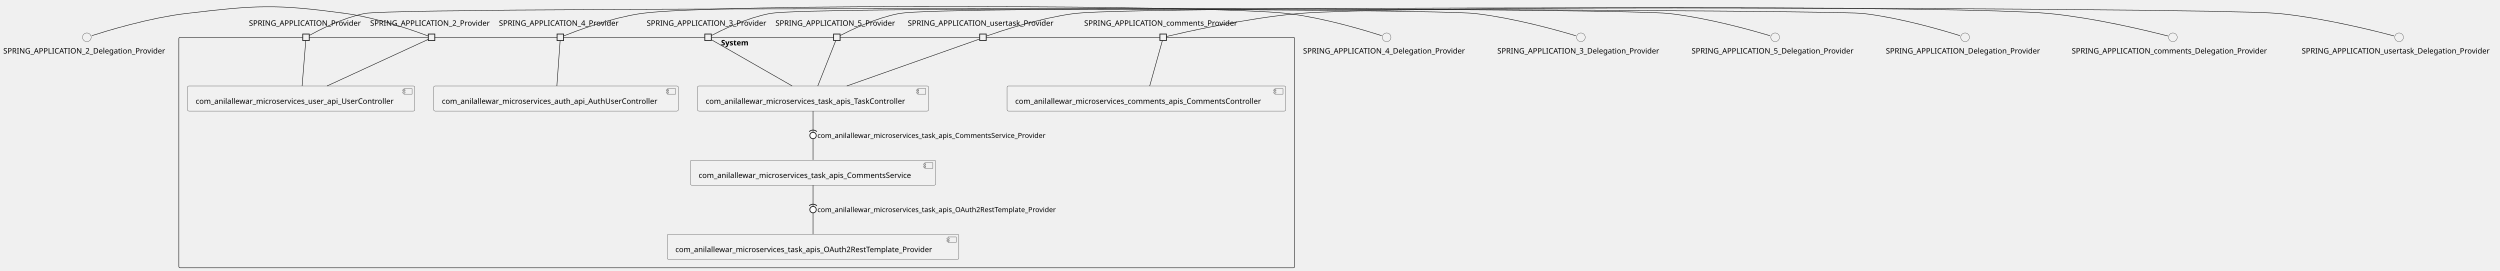
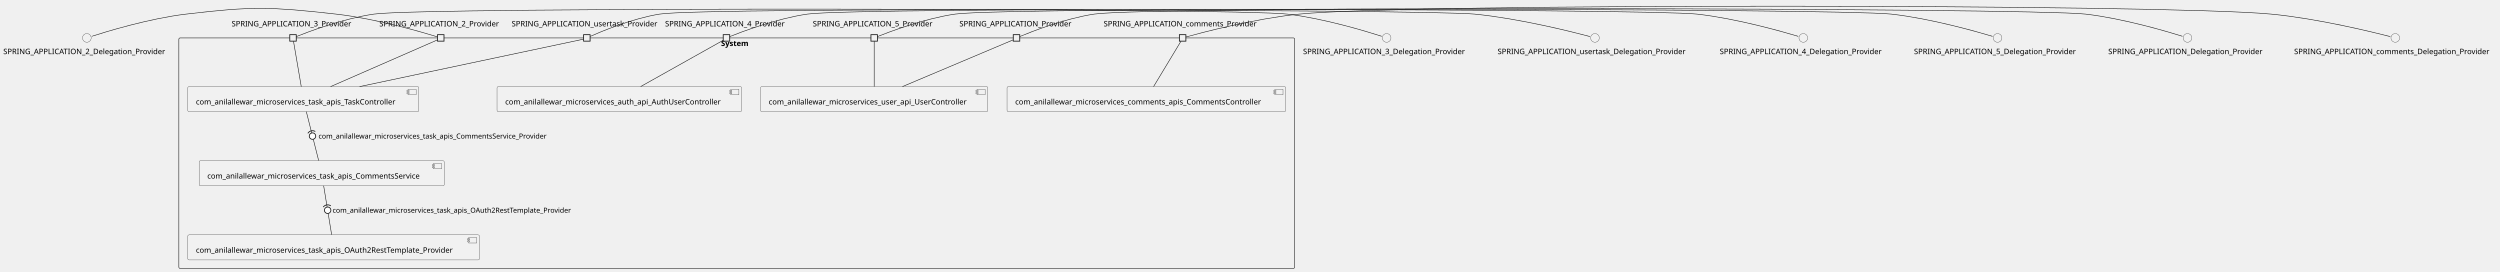
- <svg xmlns="http://www.w3.org/2000/svg" xmlns:xlink="http://www.w3.org/1999/xlink" contentStyleType="text/css" height="500px" preserveAspectRatio="none" style="width:4620px;height:500px;background:#FFFFFF;" version="1.1" viewBox="0 0 4620 500" width="4620px" zoomAndPan="magnify">
+ <svg xmlns="http://www.w3.org/2000/svg" xmlns:xlink="http://www.w3.org/1999/xlink" contentStyleType="text/css" height="502px" preserveAspectRatio="none" style="width:4620px;height:502px;background:#FFFFFF;" version="1.1" viewBox="0 0 4620 502" width="4620px" zoomAndPan="magnify">
  <defs />
  <g>
    <g id="cluster_System">
-       <rect fill="none" height="426" rx="2.5" ry="2.5" style="stroke:#181818;stroke-width:1.0;" width="2062" x="330.5" y="68.92" />
-       <text fill="#000000" font-family="sans-serif" font-size="14" font-weight="bold" lengthAdjust="spacing" textLength="58" x="1332.5" y="83.915">System</text>
+       <rect fill="none" height="426" rx="2.5" ry="2.5" style="stroke:#181818;stroke-width:1.0;" width="2062" x="330.5" y="70.06" />
+       <text fill="#000000" font-family="sans-serif" font-size="14" font-weight="bold" lengthAdjust="spacing" textLength="58" x="1332.5" y="85.055">System</text>
    </g>
    <g id="elem_com_anilallewar_microservices_auth_api_AuthUserController">
-       <a href="anilallewar-microservices-basics-spring-boot.repository#_ROF22AKpEe-oqYnISyYf5A" target="_top" title="anilallewar-microservices-basics-spring-boot.repository#_ROF22AKpEe-oqYnISyYf5A" xlink:actuate="onRequest" xlink:href="anilallewar-microservices-basics-spring-boot.repository#_ROF22AKpEe-oqYnISyYf5A" xlink:show="new" xlink:title="anilallewar-microservices-basics-spring-boot.repository#_ROF22AKpEe-oqYnISyYf5A" xlink:type="simple">
-         <rect fill="#F1F1F1" height="46.297" rx="2.5" ry="2.5" style="stroke:#181818;stroke-width:0.5;" width="452" x="801.5" y="158.92" />
-         <rect fill="#F1F1F1" height="10" style="stroke:#181818;stroke-width:0.5;" width="15" x="1233.5" y="163.92" />
-         <rect fill="#F1F1F1" height="2" style="stroke:#181818;stroke-width:0.5;" width="4" x="1231.5" y="165.92" />
-         <rect fill="#F1F1F1" height="2" style="stroke:#181818;stroke-width:0.5;" width="4" x="1231.5" y="169.92" />
-         <text fill="#000000" font-family="sans-serif" font-size="14" lengthAdjust="spacing" textLength="412" x="816.5" y="191.915">com_anilallewar_microservices_auth_api_AuthUserController</text>
+       <a href="anilallewar-microservices-basics-spring-boot.repository#_ULWf2gNyEe-PetEmJdM6PQ" target="_top" title="anilallewar-microservices-basics-spring-boot.repository#_ULWf2gNyEe-PetEmJdM6PQ" xlink:actuate="onRequest" xlink:href="anilallewar-microservices-basics-spring-boot.repository#_ULWf2gNyEe-PetEmJdM6PQ" xlink:show="new" xlink:title="anilallewar-microservices-basics-spring-boot.repository#_ULWf2gNyEe-PetEmJdM6PQ" xlink:type="simple">
+         <rect fill="#F1F1F1" height="46.297" rx="2.5" ry="2.5" style="stroke:#181818;stroke-width:0.5;" width="452" x="918.5" y="160.06" />
+         <rect fill="#F1F1F1" height="10" style="stroke:#181818;stroke-width:0.5;" width="15" x="1350.5" y="165.06" />
+         <rect fill="#F1F1F1" height="2" style="stroke:#181818;stroke-width:0.5;" width="4" x="1348.5" y="167.06" />
+         <rect fill="#F1F1F1" height="2" style="stroke:#181818;stroke-width:0.5;" width="4" x="1348.5" y="171.06" />
+         <text fill="#000000" font-family="sans-serif" font-size="14" lengthAdjust="spacing" textLength="412" x="933.5" y="193.055">com_anilallewar_microservices_auth_api_AuthUserController</text>
      </a>
    </g>
    <g id="elem_com_anilallewar_microservices_comments_apis_CommentsController">
-       <a href="anilallewar-microservices-basics-spring-boot.repository#_ROF22AKpEe-oqYnISyYf5A" target="_top" title="anilallewar-microservices-basics-spring-boot.repository#_ROF22AKpEe-oqYnISyYf5A" xlink:actuate="onRequest" xlink:href="anilallewar-microservices-basics-spring-boot.repository#_ROF22AKpEe-oqYnISyYf5A" xlink:show="new" xlink:title="anilallewar-microservices-basics-spring-boot.repository#_ROF22AKpEe-oqYnISyYf5A" xlink:type="simple">
-         <rect fill="#F1F1F1" height="46.297" rx="2.5" ry="2.5" style="stroke:#181818;stroke-width:0.5;" width="515" x="1861" y="158.92" />
-         <rect fill="#F1F1F1" height="10" style="stroke:#181818;stroke-width:0.5;" width="15" x="2356" y="163.92" />
-         <rect fill="#F1F1F1" height="2" style="stroke:#181818;stroke-width:0.5;" width="4" x="2354" y="165.92" />
-         <rect fill="#F1F1F1" height="2" style="stroke:#181818;stroke-width:0.5;" width="4" x="2354" y="169.92" />
-         <text fill="#000000" font-family="sans-serif" font-size="14" lengthAdjust="spacing" textLength="475" x="1876" y="191.915">com_anilallewar_microservices_comments_apis_CommentsController</text>
+       <a href="anilallewar-microservices-basics-spring-boot.repository#_ULWf2gNyEe-PetEmJdM6PQ" target="_top" title="anilallewar-microservices-basics-spring-boot.repository#_ULWf2gNyEe-PetEmJdM6PQ" xlink:actuate="onRequest" xlink:href="anilallewar-microservices-basics-spring-boot.repository#_ULWf2gNyEe-PetEmJdM6PQ" xlink:show="new" xlink:title="anilallewar-microservices-basics-spring-boot.repository#_ULWf2gNyEe-PetEmJdM6PQ" xlink:type="simple">
+         <rect fill="#F1F1F1" height="46.297" rx="2.5" ry="2.5" style="stroke:#181818;stroke-width:0.5;" width="515" x="1861" y="160.06" />
+         <rect fill="#F1F1F1" height="10" style="stroke:#181818;stroke-width:0.5;" width="15" x="2356" y="165.06" />
+         <rect fill="#F1F1F1" height="2" style="stroke:#181818;stroke-width:0.5;" width="4" x="2354" y="167.06" />
+         <rect fill="#F1F1F1" height="2" style="stroke:#181818;stroke-width:0.5;" width="4" x="2354" y="171.06" />
+         <text fill="#000000" font-family="sans-serif" font-size="14" lengthAdjust="spacing" textLength="475" x="1876" y="193.055">com_anilallewar_microservices_comments_apis_CommentsController</text>
      </a>
    </g>
    <g id="elem_com_anilallewar_microservices_task_apis_CommentsService">
-       <a href="anilallewar-microservices-basics-spring-boot.repository#_ROF22AKpEe-oqYnISyYf5A" target="_top" title="anilallewar-microservices-basics-spring-boot.repository#_ROF22AKpEe-oqYnISyYf5A" xlink:actuate="onRequest" xlink:href="anilallewar-microservices-basics-spring-boot.repository#_ROF22AKpEe-oqYnISyYf5A" xlink:show="new" xlink:title="anilallewar-microservices-basics-spring-boot.repository#_ROF22AKpEe-oqYnISyYf5A" xlink:type="simple">
-         <rect fill="#F1F1F1" height="46.297" rx="2.5" ry="2.5" style="stroke:#181818;stroke-width:0.5;" width="453" x="1276" y="295.92" />
-         <rect fill="#F1F1F1" height="10" style="stroke:#181818;stroke-width:0.5;" width="15" x="1709" y="300.92" />
-         <rect fill="#F1F1F1" height="2" style="stroke:#181818;stroke-width:0.5;" width="4" x="1707" y="302.92" />
-         <rect fill="#F1F1F1" height="2" style="stroke:#181818;stroke-width:0.5;" width="4" x="1707" y="306.92" />
-         <text fill="#000000" font-family="sans-serif" font-size="14" lengthAdjust="spacing" textLength="413" x="1291" y="328.915">com_anilallewar_microservices_task_apis_CommentsService</text>
+       <a href="anilallewar-microservices-basics-spring-boot.repository#_ULWf2gNyEe-PetEmJdM6PQ" target="_top" title="anilallewar-microservices-basics-spring-boot.repository#_ULWf2gNyEe-PetEmJdM6PQ" xlink:actuate="onRequest" xlink:href="anilallewar-microservices-basics-spring-boot.repository#_ULWf2gNyEe-PetEmJdM6PQ" xlink:show="new" xlink:title="anilallewar-microservices-basics-spring-boot.repository#_ULWf2gNyEe-PetEmJdM6PQ" xlink:type="simple">
+         <rect fill="#F1F1F1" height="46.297" rx="2.5" ry="2.5" style="stroke:#181818;stroke-width:0.5;" width="453" x="368" y="297.06" />
+         <rect fill="#F1F1F1" height="10" style="stroke:#181818;stroke-width:0.5;" width="15" x="801" y="302.06" />
+         <rect fill="#F1F1F1" height="2" style="stroke:#181818;stroke-width:0.5;" width="4" x="799" y="304.06" />
+         <rect fill="#F1F1F1" height="2" style="stroke:#181818;stroke-width:0.5;" width="4" x="799" y="308.06" />
+         <text fill="#000000" font-family="sans-serif" font-size="14" lengthAdjust="spacing" textLength="413" x="383" y="330.055">com_anilallewar_microservices_task_apis_CommentsService</text>
      </a>
    </g>
    <g id="elem_com_anilallewar_microservices_task_apis_OAuth2RestTemplate_Provider">
-       <a href="anilallewar-microservices-basics-spring-boot.repository#_ROF22AKpEe-oqYnISyYf5A" target="_top" title="anilallewar-microservices-basics-spring-boot.repository#_ROF22AKpEe-oqYnISyYf5A" xlink:actuate="onRequest" xlink:href="anilallewar-microservices-basics-spring-boot.repository#_ROF22AKpEe-oqYnISyYf5A" xlink:show="new" xlink:title="anilallewar-microservices-basics-spring-boot.repository#_ROF22AKpEe-oqYnISyYf5A" xlink:type="simple">
-         <rect fill="#F1F1F1" height="46.297" rx="2.5" ry="2.5" style="stroke:#181818;stroke-width:0.5;" width="539" x="1233" y="432.92" />
-         <rect fill="#F1F1F1" height="10" style="stroke:#181818;stroke-width:0.5;" width="15" x="1752" y="437.92" />
-         <rect fill="#F1F1F1" height="2" style="stroke:#181818;stroke-width:0.5;" width="4" x="1750" y="439.92" />
-         <rect fill="#F1F1F1" height="2" style="stroke:#181818;stroke-width:0.5;" width="4" x="1750" y="443.92" />
-         <text fill="#000000" font-family="sans-serif" font-size="14" lengthAdjust="spacing" textLength="499" x="1248" y="465.915">com_anilallewar_microservices_task_apis_OAuth2RestTemplate_Provider</text>
+       <a href="anilallewar-microservices-basics-spring-boot.repository#_ULWf2gNyEe-PetEmJdM6PQ" target="_top" title="anilallewar-microservices-basics-spring-boot.repository#_ULWf2gNyEe-PetEmJdM6PQ" xlink:actuate="onRequest" xlink:href="anilallewar-microservices-basics-spring-boot.repository#_ULWf2gNyEe-PetEmJdM6PQ" xlink:show="new" xlink:title="anilallewar-microservices-basics-spring-boot.repository#_ULWf2gNyEe-PetEmJdM6PQ" xlink:type="simple">
+         <rect fill="#F1F1F1" height="46.297" rx="2.5" ry="2.5" style="stroke:#181818;stroke-width:0.5;" width="539" x="347" y="434.06" />
+         <rect fill="#F1F1F1" height="10" style="stroke:#181818;stroke-width:0.5;" width="15" x="866" y="439.06" />
+         <rect fill="#F1F1F1" height="2" style="stroke:#181818;stroke-width:0.5;" width="4" x="864" y="441.06" />
+         <rect fill="#F1F1F1" height="2" style="stroke:#181818;stroke-width:0.5;" width="4" x="864" y="445.06" />
+         <text fill="#000000" font-family="sans-serif" font-size="14" lengthAdjust="spacing" textLength="499" x="362" y="467.055">com_anilallewar_microservices_task_apis_OAuth2RestTemplate_Provider</text>
      </a>
    </g>
    <g id="elem_com_anilallewar_microservices_task_apis_TaskController">
-       <a href="anilallewar-microservices-basics-spring-boot.repository#_ROF22AKpEe-oqYnISyYf5A" target="_top" title="anilallewar-microservices-basics-spring-boot.repository#_ROF22AKpEe-oqYnISyYf5A" xlink:actuate="onRequest" xlink:href="anilallewar-microservices-basics-spring-boot.repository#_ROF22AKpEe-oqYnISyYf5A" xlink:show="new" xlink:title="anilallewar-microservices-basics-spring-boot.repository#_ROF22AKpEe-oqYnISyYf5A" xlink:type="simple">
-         <rect fill="#F1F1F1" height="46.297" rx="2.5" ry="2.5" style="stroke:#181818;stroke-width:0.5;" width="427" x="1289" y="158.92" />
-         <rect fill="#F1F1F1" height="10" style="stroke:#181818;stroke-width:0.5;" width="15" x="1696" y="163.92" />
-         <rect fill="#F1F1F1" height="2" style="stroke:#181818;stroke-width:0.5;" width="4" x="1694" y="165.92" />
-         <rect fill="#F1F1F1" height="2" style="stroke:#181818;stroke-width:0.5;" width="4" x="1694" y="169.92" />
-         <text fill="#000000" font-family="sans-serif" font-size="14" lengthAdjust="spacing" textLength="387" x="1304" y="191.915">com_anilallewar_microservices_task_apis_TaskController</text>
+       <a href="anilallewar-microservices-basics-spring-boot.repository#_ULWf2gNyEe-PetEmJdM6PQ" target="_top" title="anilallewar-microservices-basics-spring-boot.repository#_ULWf2gNyEe-PetEmJdM6PQ" xlink:actuate="onRequest" xlink:href="anilallewar-microservices-basics-spring-boot.repository#_ULWf2gNyEe-PetEmJdM6PQ" xlink:show="new" xlink:title="anilallewar-microservices-basics-spring-boot.repository#_ULWf2gNyEe-PetEmJdM6PQ" xlink:type="simple">
+         <rect fill="#F1F1F1" height="46.297" rx="2.5" ry="2.5" style="stroke:#181818;stroke-width:0.5;" width="427" x="347" y="160.06" />
+         <rect fill="#F1F1F1" height="10" style="stroke:#181818;stroke-width:0.5;" width="15" x="754" y="165.06" />
+         <rect fill="#F1F1F1" height="2" style="stroke:#181818;stroke-width:0.5;" width="4" x="752" y="167.06" />
+         <rect fill="#F1F1F1" height="2" style="stroke:#181818;stroke-width:0.5;" width="4" x="752" y="171.06" />
+         <text fill="#000000" font-family="sans-serif" font-size="14" lengthAdjust="spacing" textLength="387" x="362" y="193.055">com_anilallewar_microservices_task_apis_TaskController</text>
      </a>
    </g>
    <g id="elem_com_anilallewar_microservices_user_api_UserController">
-       <a href="anilallewar-microservices-basics-spring-boot.repository#_ROF22AKpEe-oqYnISyYf5A" target="_top" title="anilallewar-microservices-basics-spring-boot.repository#_ROF22AKpEe-oqYnISyYf5A" xlink:actuate="onRequest" xlink:href="anilallewar-microservices-basics-spring-boot.repository#_ROF22AKpEe-oqYnISyYf5A" xlink:show="new" xlink:title="anilallewar-microservices-basics-spring-boot.repository#_ROF22AKpEe-oqYnISyYf5A" xlink:type="simple">
-         <rect fill="#F1F1F1" height="46.297" rx="2.5" ry="2.5" style="stroke:#181818;stroke-width:0.5;" width="420" x="346.5" y="158.92" />
-         <rect fill="#F1F1F1" height="10" style="stroke:#181818;stroke-width:0.5;" width="15" x="746.5" y="163.92" />
-         <rect fill="#F1F1F1" height="2" style="stroke:#181818;stroke-width:0.5;" width="4" x="744.5" y="165.92" />
-         <rect fill="#F1F1F1" height="2" style="stroke:#181818;stroke-width:0.5;" width="4" x="744.5" y="169.92" />
-         <text fill="#000000" font-family="sans-serif" font-size="14" lengthAdjust="spacing" textLength="380" x="361.5" y="191.915">com_anilallewar_microservices_user_api_UserController</text>
+       <a href="anilallewar-microservices-basics-spring-boot.repository#_ULWf2gNyEe-PetEmJdM6PQ" target="_top" title="anilallewar-microservices-basics-spring-boot.repository#_ULWf2gNyEe-PetEmJdM6PQ" xlink:actuate="onRequest" xlink:href="anilallewar-microservices-basics-spring-boot.repository#_ULWf2gNyEe-PetEmJdM6PQ" xlink:show="new" xlink:title="anilallewar-microservices-basics-spring-boot.repository#_ULWf2gNyEe-PetEmJdM6PQ" xlink:type="simple">
+         <rect fill="#F1F1F1" height="46.297" rx="2.5" ry="2.5" style="stroke:#181818;stroke-width:0.5;" width="420" x="1405.5" y="160.06" />
+         <rect fill="#F1F1F1" height="10" style="stroke:#181818;stroke-width:0.5;" width="15" x="1805.5" y="165.06" />
+         <rect fill="#F1F1F1" height="2" style="stroke:#181818;stroke-width:0.5;" width="4" x="1803.5" y="167.06" />
+         <rect fill="#F1F1F1" height="2" style="stroke:#181818;stroke-width:0.5;" width="4" x="1803.5" y="171.06" />
+         <text fill="#000000" font-family="sans-serif" font-size="14" lengthAdjust="spacing" textLength="380" x="1420.5" y="193.055">com_anilallewar_microservices_user_api_UserController</text>
      </a>
    </g>
-     <text fill="#000000" font-family="sans-serif" font-size="14" lengthAdjust="spacing" textLength="227" x="684" y="47.618">SPRING_APPLICATION_2_Provider</text>
-     <rect fill="#F1F1F1" height="12" style="stroke:#181818;stroke-width:1.5;" width="12" x="791.5" y="62.92" />
-     <text fill="#000000" font-family="sans-serif" font-size="14" lengthAdjust="spacing" textLength="227" x="1195" y="47.618">SPRING_APPLICATION_3_Provider</text>
-     <rect fill="#F1F1F1" height="12" style="stroke:#181818;stroke-width:1.5;" width="12" x="1302.5" y="62.92" />
-     <text fill="#000000" font-family="sans-serif" font-size="14" lengthAdjust="spacing" textLength="227" x="922" y="47.618">SPRING_APPLICATION_4_Provider</text>
-     <rect fill="#F1F1F1" height="12" style="stroke:#181818;stroke-width:1.5;" width="12" x="1029.5" y="62.92" />
-     <text fill="#000000" font-family="sans-serif" font-size="14" lengthAdjust="spacing" textLength="227" x="1433" y="47.618">SPRING_APPLICATION_5_Provider</text>
-     <rect fill="#F1F1F1" height="12" style="stroke:#181818;stroke-width:1.5;" width="12" x="1540.5" y="62.92" />
-     <text fill="#000000" font-family="sans-serif" font-size="14" lengthAdjust="spacing" textLength="211" x="460" y="47.618">SPRING_APPLICATION_Provider</text>
-     <rect fill="#F1F1F1" height="12" style="stroke:#181818;stroke-width:1.5;" width="12" x="559.5" y="62.92" />
-     <text fill="#000000" font-family="sans-serif" font-size="14" lengthAdjust="spacing" textLength="292" x="2003.5" y="47.618">SPRING_APPLICATION_comments_Provider</text>
-     <rect fill="#F1F1F1" height="12" style="stroke:#181818;stroke-width:1.5;" width="12" x="2143.5" y="62.92" />
-     <text fill="#000000" font-family="sans-serif" font-size="14" lengthAdjust="spacing" textLength="278" x="1677.5" y="47.618">SPRING_APPLICATION_usertask_Provider</text>
-     <rect fill="#F1F1F1" height="12" style="stroke:#181818;stroke-width:1.5;" width="12" x="1810.5" y="62.92" />
+     <text fill="#000000" font-family="sans-serif" font-size="14" lengthAdjust="spacing" textLength="227" x="701" y="48.758">SPRING_APPLICATION_2_Provider</text>
+     <rect fill="#F1F1F1" height="12" style="stroke:#181818;stroke-width:1.5;" width="12" x="808.5" y="64.06" />
+     <text fill="#000000" font-family="sans-serif" font-size="14" lengthAdjust="spacing" textLength="227" x="428" y="48.758">SPRING_APPLICATION_3_Provider</text>
+     <rect fill="#F1F1F1" height="12" style="stroke:#181818;stroke-width:1.5;" width="12" x="535.5" y="64.06" />
+     <text fill="#000000" font-family="sans-serif" font-size="14" lengthAdjust="spacing" textLength="227" x="1229" y="48.758">SPRING_APPLICATION_4_Provider</text>
+     <rect fill="#F1F1F1" height="12" style="stroke:#181818;stroke-width:1.5;" width="12" x="1336.5" y="64.06" />
+     <text fill="#000000" font-family="sans-serif" font-size="14" lengthAdjust="spacing" textLength="227" x="1502" y="48.758">SPRING_APPLICATION_5_Provider</text>
+     <rect fill="#F1F1F1" height="12" style="stroke:#181818;stroke-width:1.5;" width="12" x="1609.5" y="64.06" />
+     <text fill="#000000" font-family="sans-serif" font-size="14" lengthAdjust="spacing" textLength="211" x="1773" y="48.758">SPRING_APPLICATION_Provider</text>
+     <rect fill="#F1F1F1" height="12" style="stroke:#181818;stroke-width:1.5;" width="12" x="1872.5" y="64.06" />
+     <text fill="#000000" font-family="sans-serif" font-size="14" lengthAdjust="spacing" textLength="292" x="2039.5" y="48.758">SPRING_APPLICATION_comments_Provider</text>
+     <rect fill="#F1F1F1" height="12" style="stroke:#181818;stroke-width:1.5;" width="12" x="2179.5" y="64.06" />
+     <text fill="#000000" font-family="sans-serif" font-size="14" lengthAdjust="spacing" textLength="278" x="945.5" y="48.758">SPRING_APPLICATION_usertask_Provider</text>
+     <rect fill="#F1F1F1" height="12" style="stroke:#181818;stroke-width:1.5;" width="12" x="1078.5" y="64.06" />
    <g id="elem_SPRING_APPLICATION_2_Delegation_Provider">
-       <ellipse cx="160.5" cy="68.92" fill="#F1F1F1" rx="8" ry="8" style="stroke:#181818;stroke-width:0.5;" />
-       <text fill="#000000" font-family="sans-serif" font-size="14" lengthAdjust="spacing" textLength="309" x="6" y="98.915">SPRING_APPLICATION_2_Delegation_Provider</text>
+       <ellipse cx="160.5" cy="70.06" fill="#F1F1F1" rx="8" ry="8" style="stroke:#181818;stroke-width:0.5;" />
+       <text fill="#000000" font-family="sans-serif" font-size="14" lengthAdjust="spacing" textLength="309" x="6" y="100.055">SPRING_APPLICATION_2_Delegation_Provider</text>
    </g>
    <g id="elem_SPRING_APPLICATION_3_Delegation_Provider">
-       <ellipse cx="2921.5" cy="68.92" fill="#F1F1F1" rx="8" ry="8" style="stroke:#181818;stroke-width:0.5;" />
-       <text fill="#000000" font-family="sans-serif" font-size="14" lengthAdjust="spacing" textLength="309" x="2767" y="98.915">SPRING_APPLICATION_3_Delegation_Provider</text>
+       <ellipse cx="2562.5" cy="70.06" fill="#F1F1F1" rx="8" ry="8" style="stroke:#181818;stroke-width:0.5;" />
+       <text fill="#000000" font-family="sans-serif" font-size="14" lengthAdjust="spacing" textLength="309" x="2408" y="100.055">SPRING_APPLICATION_3_Delegation_Provider</text>
    </g>
    <g id="elem_SPRING_APPLICATION_4_Delegation_Provider">
-       <ellipse cx="2562.5" cy="68.92" fill="#F1F1F1" rx="8" ry="8" style="stroke:#181818;stroke-width:0.5;" />
-       <text fill="#000000" font-family="sans-serif" font-size="14" lengthAdjust="spacing" textLength="309" x="2408" y="98.915">SPRING_APPLICATION_4_Delegation_Provider</text>
+       <ellipse cx="3332.5" cy="70.06" fill="#F1F1F1" rx="8" ry="8" style="stroke:#181818;stroke-width:0.5;" />
+       <text fill="#000000" font-family="sans-serif" font-size="14" lengthAdjust="spacing" textLength="309" x="3178" y="100.055">SPRING_APPLICATION_4_Delegation_Provider</text>
    </g>
    <g id="elem_SPRING_APPLICATION_5_Delegation_Provider">
-       <ellipse cx="3280.5" cy="68.92" fill="#F1F1F1" rx="8" ry="8" style="stroke:#181818;stroke-width:0.5;" />
-       <text fill="#000000" font-family="sans-serif" font-size="14" lengthAdjust="spacing" textLength="309" x="3126" y="98.915">SPRING_APPLICATION_5_Delegation_Provider</text>
+       <ellipse cx="3691.5" cy="70.06" fill="#F1F1F1" rx="8" ry="8" style="stroke:#181818;stroke-width:0.5;" />
+       <text fill="#000000" font-family="sans-serif" font-size="14" lengthAdjust="spacing" textLength="309" x="3537" y="100.055">SPRING_APPLICATION_5_Delegation_Provider</text>
    </g>
    <g id="elem_SPRING_APPLICATION_Delegation_Provider">
-       <ellipse cx="3631.5" cy="68.92" fill="#F1F1F1" rx="8" ry="8" style="stroke:#181818;stroke-width:0.5;" />
-       <text fill="#000000" font-family="sans-serif" font-size="14" lengthAdjust="spacing" textLength="293" x="3485" y="98.915">SPRING_APPLICATION_Delegation_Provider</text>
+       <ellipse cx="4042.5" cy="70.06" fill="#F1F1F1" rx="8" ry="8" style="stroke:#181818;stroke-width:0.5;" />
+       <text fill="#000000" font-family="sans-serif" font-size="14" lengthAdjust="spacing" textLength="293" x="3896" y="100.055">SPRING_APPLICATION_Delegation_Provider</text>
    </g>
    <g id="elem_SPRING_APPLICATION_comments_Delegation_Provider">
-       <ellipse cx="4015.5" cy="68.92" fill="#F1F1F1" rx="8" ry="8" style="stroke:#181818;stroke-width:0.5;" />
-       <text fill="#000000" font-family="sans-serif" font-size="14" lengthAdjust="spacing" textLength="374" x="3828.5" y="98.915">SPRING_APPLICATION_comments_Delegation_Provider</text>
+       <ellipse cx="4426.5" cy="70.06" fill="#F1F1F1" rx="8" ry="8" style="stroke:#181818;stroke-width:0.5;" />
+       <text fill="#000000" font-family="sans-serif" font-size="14" lengthAdjust="spacing" textLength="374" x="4239.5" y="100.055">SPRING_APPLICATION_comments_Delegation_Provider</text>
    </g>
    <g id="elem_SPRING_APPLICATION_usertask_Delegation_Provider">
-       <ellipse cx="4433.5" cy="68.92" fill="#F1F1F1" rx="8" ry="8" style="stroke:#181818;stroke-width:0.5;" />
-       <text fill="#000000" font-family="sans-serif" font-size="14" lengthAdjust="spacing" textLength="360" x="4253.5" y="98.915">SPRING_APPLICATION_usertask_Delegation_Provider</text>
+       <ellipse cx="2947.5" cy="70.06" fill="#F1F1F1" rx="8" ry="8" style="stroke:#181818;stroke-width:0.5;" />
+       <text fill="#000000" font-family="sans-serif" font-size="14" lengthAdjust="spacing" textLength="360" x="2767.5" y="100.055">SPRING_APPLICATION_usertask_Delegation_Provider</text>
    </g>
    <g id="link_SPRING_APPLICATION_2_Delegation_Provider_SPRING_APPLICATION_2_Provider">
-       <path d="M169.53,65.95 C195.97,57.43 275.68,33 344,24.92 C474.2,9.53 509.09,7.22 639,24.92 C699.84,33.21 770.28,58.61 791.29,66.53 " fill="none" id="SPRING_APPLICATION_2_Delegation_Provider-SPRING_APPLICATION_2_Provider" style="stroke:#181818;stroke-width:1.0;" />
+       <path d="M169.53,67.09 C195.97,58.57 275.68,34.14 344,26.06 C466.26,11.61 498.66,12.33 621,26.06 C695.98,34.48 784.28,60.69 808.24,68.1 " fill="none" id="SPRING_APPLICATION_2_Delegation_Provider-SPRING_APPLICATION_2_Provider" style="stroke:#181818;stroke-width:1.0;" />
    </g>
-     <g id="link_SPRING_APPLICATION_2_Provider_com_anilallewar_microservices_user_api_UserController">
-       <path d="M791.3,72.78 C765.51,84.65 665.26,130.83 604.4,158.86 " fill="none" id="SPRING_APPLICATION_2_Provider-com_anilallewar_microservices_user_api_UserController" style="stroke:#181818;stroke-width:1.0;" />
+     <g id="link_SPRING_APPLICATION_2_Provider_com_anilallewar_microservices_task_apis_TaskController">
+       <path d="M808.22,73.8 C781.45,85.51 675.24,131.92 610.9,160.03 " fill="none" id="SPRING_APPLICATION_2_Provider-com_anilallewar_microservices_task_apis_TaskController" style="stroke:#181818;stroke-width:1.0;" />
    </g>
    <g id="link_SPRING_APPLICATION_3_Delegation_Provider_SPRING_APPLICATION_3_Provider">
-       <path d="M2912.22,66.07 C2884.27,57.66 2798.32,33.03 2725,24.92 C2653.1,16.97 1494.12,11.73 1423,24.92 C1379.66,32.96 1331.55,56.77 1314.72,65.58 " fill="none" id="SPRING_APPLICATION_3_Delegation_Provider-SPRING_APPLICATION_3_Provider" style="stroke:#181818;stroke-width:1.0;" />
+       <path d="M2553.47,67.09 C2527.03,58.57 2447.32,34.14 2379,26.06 C2285.87,15.05 783.82,12.68 691,26.06 C633.69,34.32 567.73,59.52 547.62,67.56 " fill="none" id="SPRING_APPLICATION_3_Delegation_Provider-SPRING_APPLICATION_3_Provider" style="stroke:#181818;stroke-width:1.0;" />
    </g>
    <g id="link_SPRING_APPLICATION_3_Provider_com_anilallewar_microservices_task_apis_TaskController">
-       <path d="M1314.52,73.36 C1336.78,86.1 1415.62,131.21 1463.85,158.8 " fill="none" id="SPRING_APPLICATION_3_Provider-com_anilallewar_microservices_task_apis_TaskController" style="stroke:#181818;stroke-width:1.0;" />
+       <path d="M542.37,76.12 C544.86,90.71 552.19,133.52 556.73,160.04 " fill="none" id="SPRING_APPLICATION_3_Provider-com_anilallewar_microservices_task_apis_TaskController" style="stroke:#181818;stroke-width:1.0;" />
    </g>
    <g id="link_SPRING_APPLICATION_4_Delegation_Provider_SPRING_APPLICATION_4_Provider">
-       <path d="M2553.47,65.95 C2527.03,57.43 2447.32,33 2379,24.92 C2247.25,9.35 1316.31,6 1185,24.92 C1127.69,33.18 1061.73,58.38 1041.62,66.42 " fill="none" id="SPRING_APPLICATION_4_Delegation_Provider-SPRING_APPLICATION_4_Provider" style="stroke:#181818;stroke-width:1.0;" />
+       <path d="M3323.22,67.21 C3295.27,58.8 3209.32,34.17 3136,26.06 C3045.22,16.02 1582.4,13.03 1492,26.06 C1434.69,34.32 1368.73,59.52 1348.62,67.56 " fill="none" id="SPRING_APPLICATION_4_Delegation_Provider-SPRING_APPLICATION_4_Provider" style="stroke:#181818;stroke-width:1.0;" />
    </g>
    <g id="link_SPRING_APPLICATION_4_Provider_com_anilallewar_microservices_auth_api_AuthUserController">
-       <path d="M1035.14,74.98 C1034.08,89.57 1031,132.38 1029.09,158.9 " fill="none" id="SPRING_APPLICATION_4_Provider-com_anilallewar_microservices_auth_api_AuthUserController" style="stroke:#181818;stroke-width:1.0;" />
+       <path d="M1336.36,74.5 C1313.64,87.24 1233.17,132.35 1183.95,159.94 " fill="none" id="SPRING_APPLICATION_4_Provider-com_anilallewar_microservices_auth_api_AuthUserController" style="stroke:#181818;stroke-width:1.0;" />
    </g>
    <g id="link_SPRING_APPLICATION_5_Delegation_Provider_SPRING_APPLICATION_5_Provider">
-       <path d="M3271.22,66.07 C3243.27,57.66 3157.32,33.03 3084,24.92 C3005.48,16.24 1739.7,10.62 1662,24.92 C1618.1,33 1569.29,57 1552.53,65.71 " fill="none" id="SPRING_APPLICATION_5_Delegation_Provider-SPRING_APPLICATION_5_Provider" style="stroke:#181818;stroke-width:1.0;" />
+       <path d="M3682.22,67.21 C3654.27,58.8 3568.32,34.17 3495,26.06 C3399.47,15.5 1860.13,12.35 1765,26.06 C1707.69,34.32 1641.73,59.52 1621.62,67.56 " fill="none" id="SPRING_APPLICATION_5_Delegation_Provider-SPRING_APPLICATION_5_Provider" style="stroke:#181818;stroke-width:1.0;" />
    </g>
-     <g id="link_SPRING_APPLICATION_5_Provider_com_anilallewar_microservices_task_apis_TaskController">
-       <path d="M1544.5,74.98 C1538.71,89.57 1521.74,132.38 1511.23,158.9 " fill="none" id="SPRING_APPLICATION_5_Provider-com_anilallewar_microservices_task_apis_TaskController" style="stroke:#181818;stroke-width:1.0;" />
+     <g id="link_SPRING_APPLICATION_5_Provider_com_anilallewar_microservices_user_api_UserController">
+       <path d="M1615.5,76.12 C1615.5,90.71 1615.5,133.52 1615.5,160.04 " fill="none" id="SPRING_APPLICATION_5_Provider-com_anilallewar_microservices_user_api_UserController" style="stroke:#181818;stroke-width:1.0;" />
    </g>
    <g id="link_SPRING_APPLICATION_Delegation_Provider_SPRING_APPLICATION_Provider">
-       <path d="M3622.22,65.95 C3595.04,57.43 3513.11,32.99 3443,24.92 C3366.59,16.12 749.49,10.19 674,24.92 C632.9,32.94 587.69,56.54 571.6,65.46 " fill="none" id="SPRING_APPLICATION_Delegation_Provider-SPRING_APPLICATION_Provider" style="stroke:#181818;stroke-width:1.0;" />
+       <path d="M4033.22,67.09 C4006.04,58.57 3924.11,34.13 3854,26.06 C3752.89,14.42 2122.65,10.98 2022,26.06 C1967.11,34.29 1904.22,59.28 1884.64,67.45 " fill="none" id="SPRING_APPLICATION_Delegation_Provider-SPRING_APPLICATION_Provider" style="stroke:#181818;stroke-width:1.0;" />
    </g>
    <g id="link_SPRING_APPLICATION_Provider_com_anilallewar_microservices_user_api_UserController">
-       <path d="M565.09,74.98 C563.91,89.57 560.44,132.38 558.29,158.9 " fill="none" id="SPRING_APPLICATION_Provider-com_anilallewar_microservices_user_api_UserController" style="stroke:#181818;stroke-width:1.0;" />
+       <path d="M1872,73.8 C1844.27,85.51 1734.3,131.92 1667.69,160.03 " fill="none" id="SPRING_APPLICATION_Provider-com_anilallewar_microservices_user_api_UserController" style="stroke:#181818;stroke-width:1.0;" />
    </g>
    <g id="link_SPRING_APPLICATION_comments_Delegation_Provider_SPRING_APPLICATION_comments_Provider">
-       <path d="M4006.41,66.53 C3975.69,58.6 3872.83,33.17 3786,24.92 C3632.8,10.37 2554.31,11.61 2401,24.92 C2302.08,33.51 2183.72,60.75 2155.67,67.43 " fill="none" id="SPRING_APPLICATION_comments_Delegation_Provider-SPRING_APPLICATION_comments_Provider" style="stroke:#181818;stroke-width:1.0;" />
+       <path d="M4417.41,67.67 C4386.69,59.74 4283.83,34.31 4197,26.06 C3998.34,7.19 2599.54,6 2401,26.06 C2317.04,34.54 2217.44,61.17 2191.77,68.29 " fill="none" id="SPRING_APPLICATION_comments_Delegation_Provider-SPRING_APPLICATION_comments_Provider" style="stroke:#181818;stroke-width:1.0;" />
    </g>
    <g id="link_SPRING_APPLICATION_comments_Provider_com_anilallewar_microservices_comments_apis_CommentsController">
-       <path d="M2148.09,74.98 C2144.01,89.57 2132.06,132.38 2124.65,158.9 " fill="none" id="SPRING_APPLICATION_comments_Provider-com_anilallewar_microservices_comments_apis_CommentsController" style="stroke:#181818;stroke-width:1.0;" />
+       <path d="M2182.45,76.12 C2173.64,90.71 2147.8,133.52 2131.79,160.04 " fill="none" id="SPRING_APPLICATION_comments_Provider-com_anilallewar_microservices_comments_apis_CommentsController" style="stroke:#181818;stroke-width:1.0;" />
    </g>
    <g id="link_SPRING_APPLICATION_usertask_Delegation_Provider_SPRING_APPLICATION_usertask_Provider">
-       <path d="M4424.27,66.42 C4394,58.36 4294.86,33.13 4211,24.92 C4087.98,12.87 2108.62,9.26 1986,24.92 C1920.56,33.28 1844.27,59.08 1822.55,66.75 " fill="none" id="SPRING_APPLICATION_usertask_Delegation_Provider-SPRING_APPLICATION_usertask_Provider" style="stroke:#181818;stroke-width:1.0;" />
+       <path d="M2938.27,67.56 C2908,59.5 2808.86,34.27 2725,26.06 C2641.73,17.91 1301.62,12.89 1219,26.06 C1167.81,34.22 1109.63,58.82 1090.76,67.22 " fill="none" id="SPRING_APPLICATION_usertask_Delegation_Provider-SPRING_APPLICATION_usertask_Provider" style="stroke:#181818;stroke-width:1.0;" />
    </g>
    <g id="link_SPRING_APPLICATION_usertask_Provider_com_anilallewar_microservices_task_apis_TaskController">
-       <path d="M1810.23,72.14 C1779.8,82.89 1645.76,130.28 1564.96,158.84 " fill="none" id="SPRING_APPLICATION_usertask_Provider-com_anilallewar_microservices_task_apis_TaskController" style="stroke:#181818;stroke-width:1.0;" />
+       <path d="M1078.25,72.38 C1037.2,81.08 803.55,130.57 664.54,160.02 " fill="none" id="SPRING_APPLICATION_usertask_Provider-com_anilallewar_microservices_task_apis_TaskController" style="stroke:#181818;stroke-width:1.0;" />
    </g>
    <g id="link_com_anilallewar_microservices_task_apis_TaskController_com_anilallewar_microservices_task_apis_CommentsService">
-       <path d="M1502.5,205.21 C1502.5,230.23 1502.5,270.57 1502.5,295.59 " fill="none" id="com_anilallewar_microservices_task_apis_TaskController-com_anilallewar_microservices_task_apis_CommentsService" style="stroke:#181818;stroke-width:1.0;" />
-       <text fill="#000000" font-family="sans-serif" font-size="13" lengthAdjust="spacing" textLength="447" x="1510.5" y="254.987">com_anilallewar_microservices_task_apis_CommentsService_Provider</text>
-       <path d="M1509.571,243.329 A10,10 0 0 0 1495.429 243.329" fill="none" style="stroke:#181818;stroke-width:1.5;" />
-       <ellipse cx="1502.5" cy="250.4" fill="#FFFFFF" rx="6" ry="6" style="stroke:#181818;stroke-width:1.5;" />
+       <path d="M566.11,206.35 C572.41,231.37 582.57,271.71 588.88,296.73 " fill="none" id="com_anilallewar_microservices_task_apis_TaskController-com_anilallewar_microservices_task_apis_CommentsService" style="stroke:#181818;stroke-width:1.0;" />
+       <text fill="#000000" font-family="sans-serif" font-size="13" lengthAdjust="spacing" textLength="447" x="588.5" y="256.127">com_anilallewar_microservices_task_apis_CommentsService_Provider</text>
+       <path d="M582.621,242.956 A10,10 0 0 0 568.907 246.411" fill="none" style="stroke:#181818;stroke-width:1.5;" />
+       <ellipse cx="577.491" cy="251.54" fill="#FFFFFF" rx="6" ry="6" style="stroke:#181818;stroke-width:1.5;" />
    </g>
    <g id="link_com_anilallewar_microservices_task_apis_CommentsService_com_anilallewar_microservices_task_apis_OAuth2RestTemplate_Provider">
-       <path d="M1502.5,342.21 C1502.5,367.23 1502.5,407.57 1502.5,432.59 " fill="none" id="com_anilallewar_microservices_task_apis_CommentsService-com_anilallewar_microservices_task_apis_OAuth2RestTemplate_Provider" style="stroke:#181818;stroke-width:1.0;" />
-       <text fill="#000000" font-family="sans-serif" font-size="13" lengthAdjust="spacing" textLength="465" x="1510.5" y="391.987">com_anilallewar_microservices_task_apis_OAuth2RestTemplate_Provider</text>
-       <path d="M1509.571,380.329 A10,10 0 0 0 1495.429 380.329" fill="none" style="stroke:#181818;stroke-width:1.5;" />
-       <ellipse cx="1502.5" cy="387.4" fill="#FFFFFF" rx="6" ry="6" style="stroke:#181818;stroke-width:1.5;" />
+       <path d="M598.13,343.35 C602.21,368.37 608.78,408.71 612.86,433.73 " fill="none" id="com_anilallewar_microservices_task_apis_CommentsService-com_anilallewar_microservices_task_apis_OAuth2RestTemplate_Provider" style="stroke:#181818;stroke-width:1.0;" />
+       <text fill="#000000" font-family="sans-serif" font-size="13" lengthAdjust="spacing" textLength="465" x="614.5" y="393.127">com_anilallewar_microservices_task_apis_OAuth2RestTemplate_Provider</text>
+       <path d="M611.337,380.424 A10,10 0 0 0 597.379 382.698" fill="none" style="stroke:#181818;stroke-width:1.5;" />
+       <ellipse cx="605.495" cy="388.54" fill="#FFFFFF" rx="6" ry="6" style="stroke:#181818;stroke-width:1.5;" />
    </g>
  </g>
</svg>
